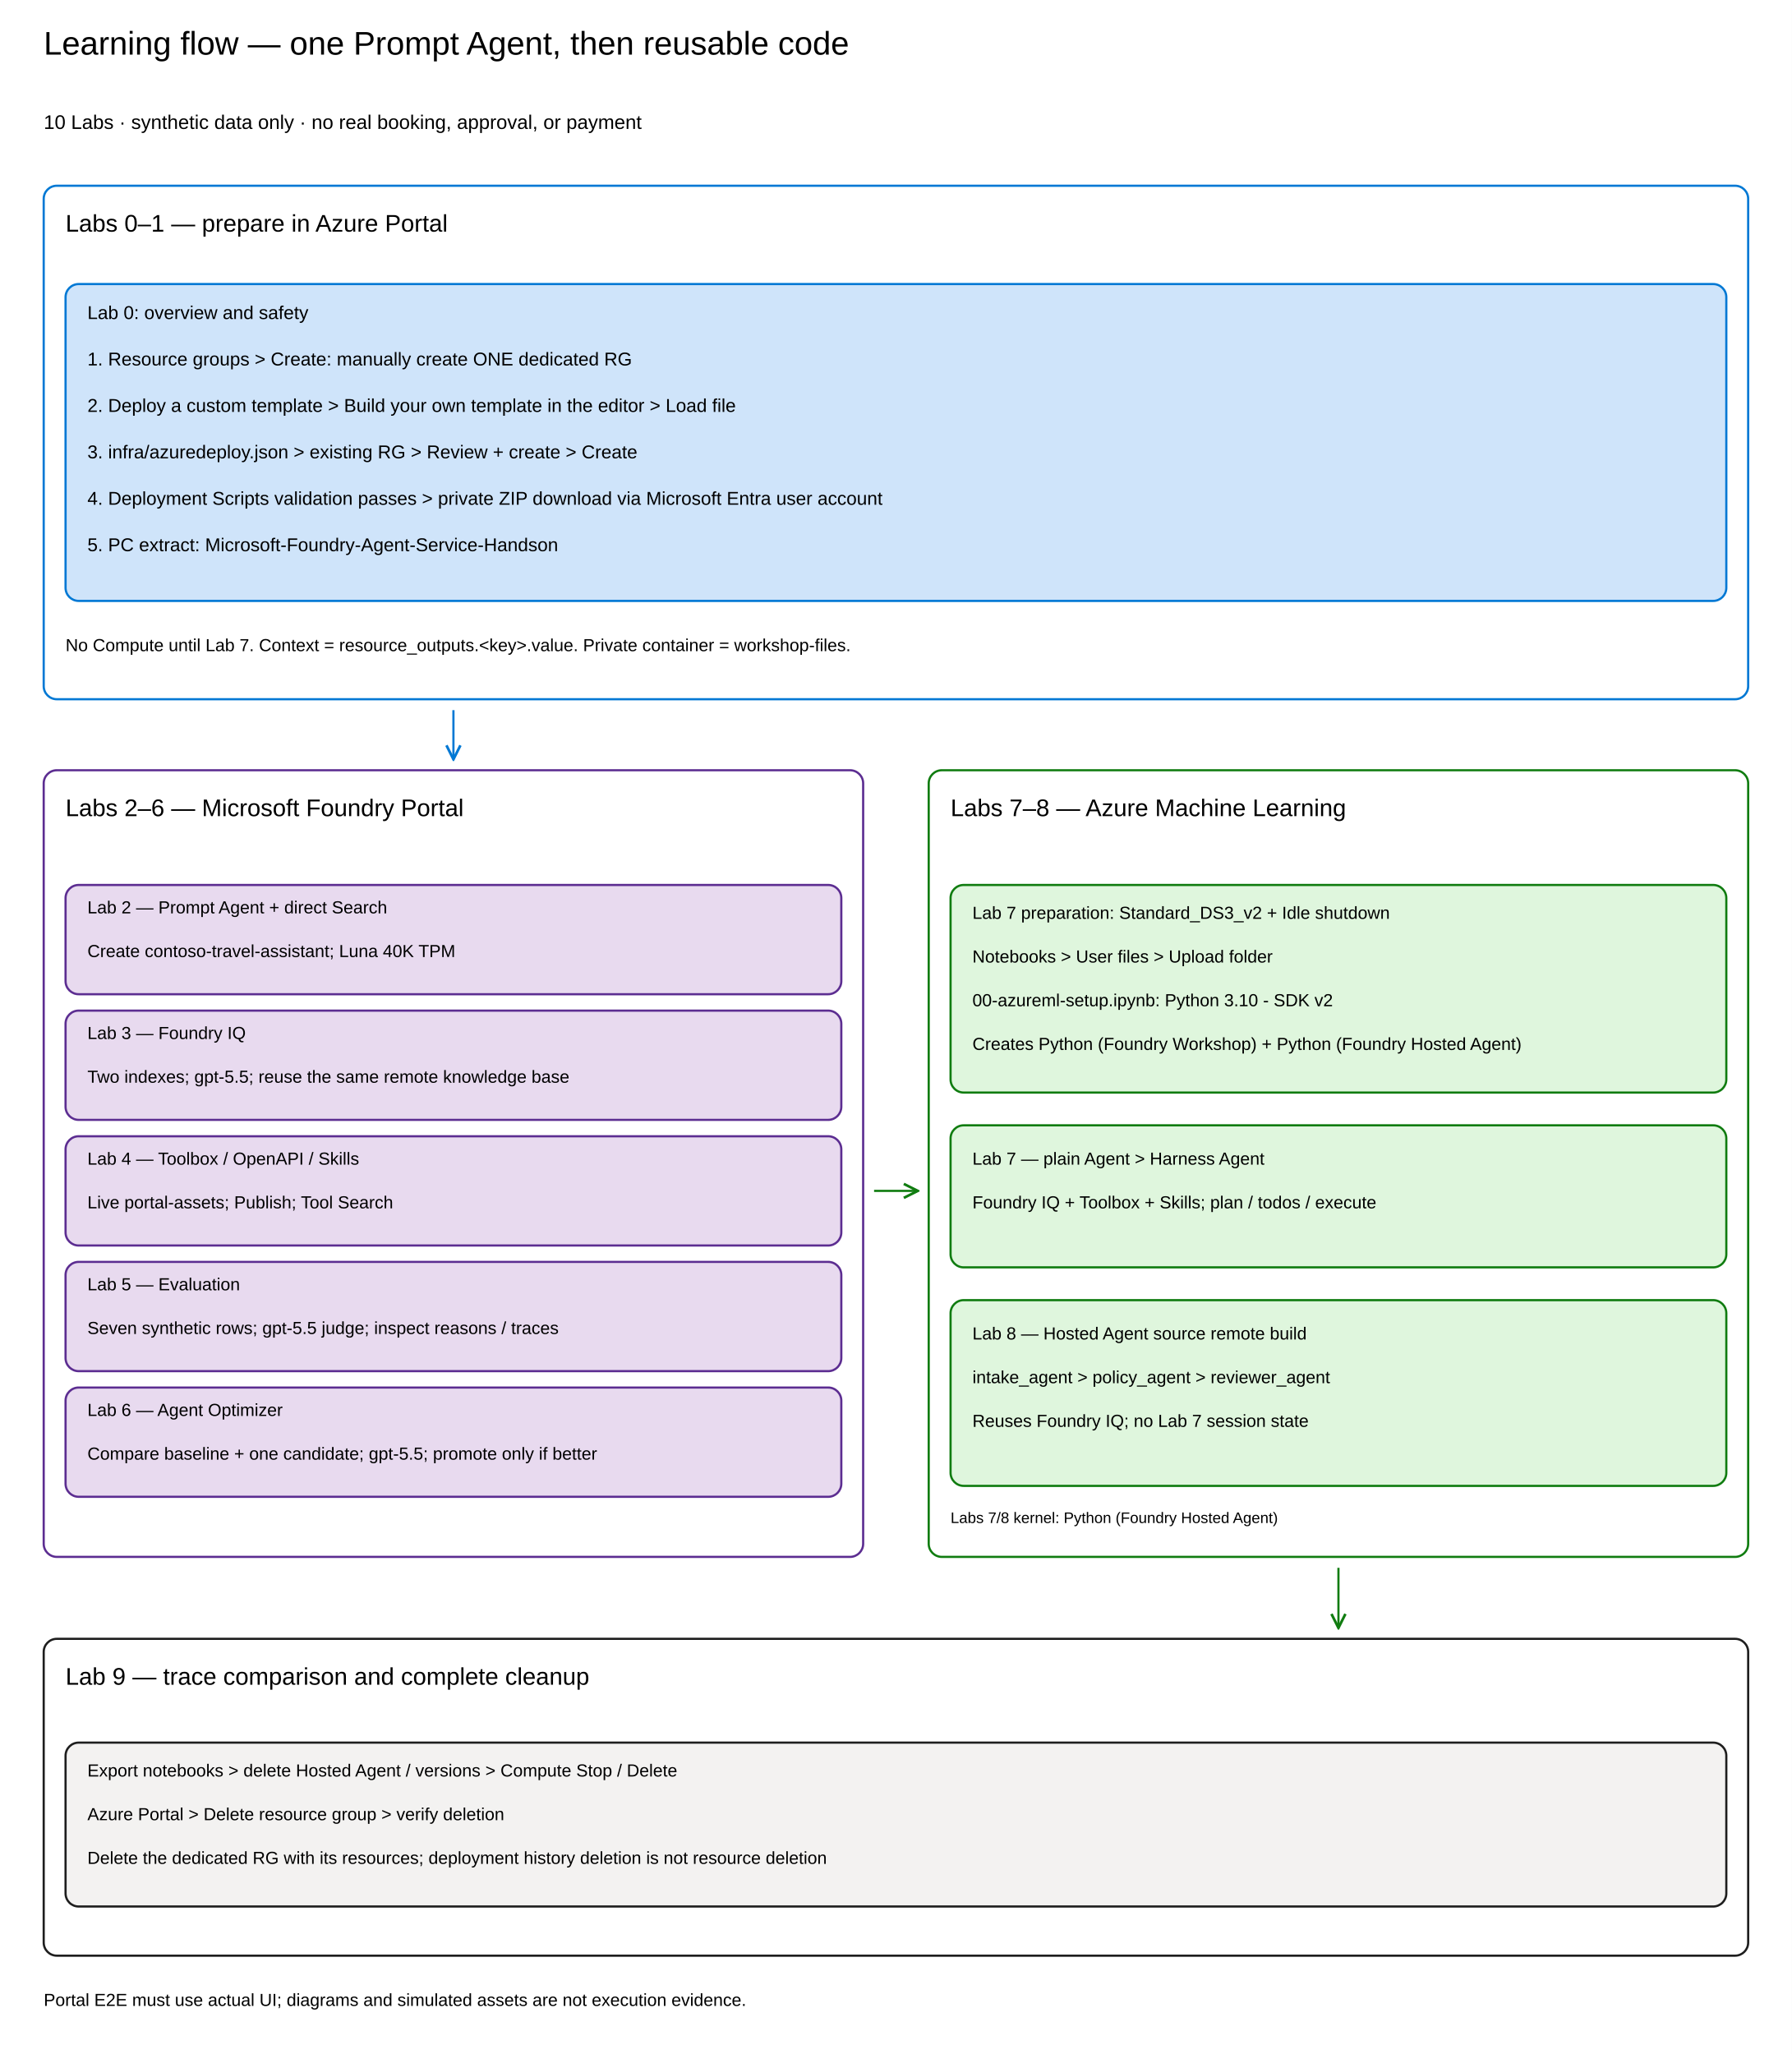
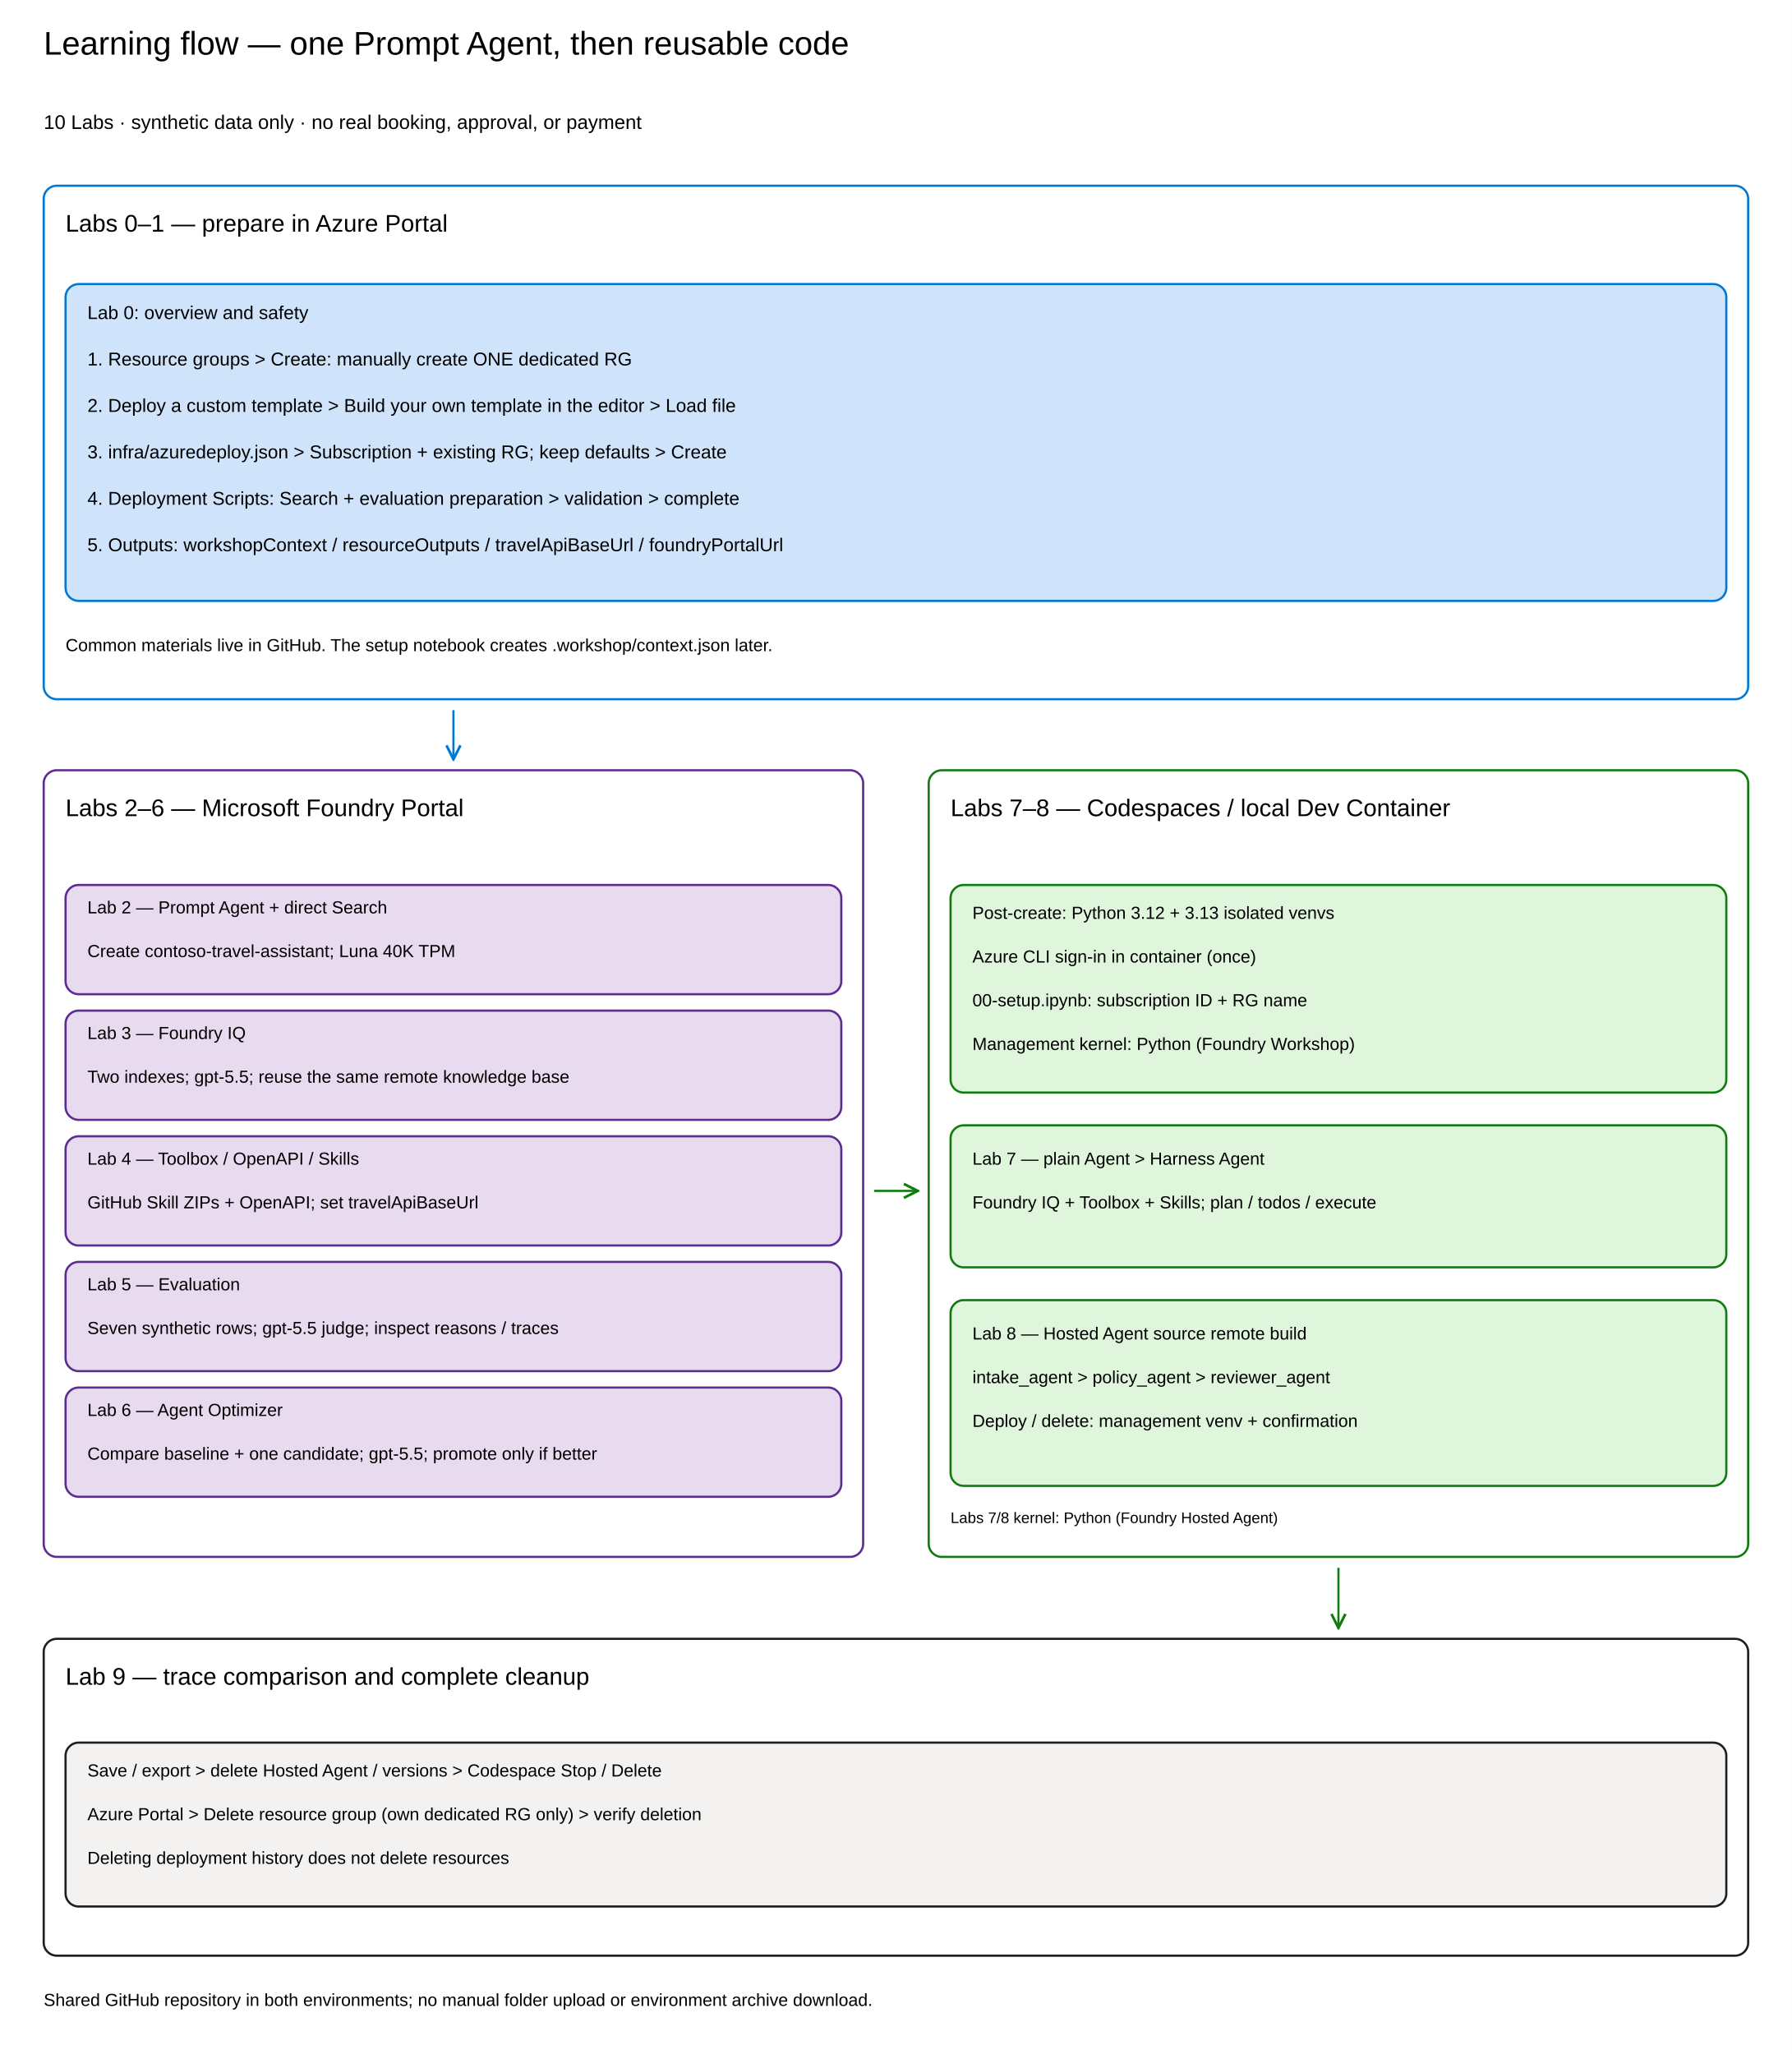
<svg xmlns="http://www.w3.org/2000/svg" width="1640" height="1880" viewBox="0 0 1640 1880" role="img" aria-labelledby="diagram-title diagram-description">
  <defs>
    <marker id="arrow" viewBox="0 0 10 10" refX="9" refY="5" markerWidth="8" markerHeight="8" orient="auto">
      <path d="M1 1 L9 5 L1 9" fill="none" stroke="#0078D4" stroke-width="1.5" />
    </marker>
    <marker id="green-arrow" viewBox="0 0 10 10" refX="9" refY="5" markerWidth="8" markerHeight="8" orient="auto">
      <path d="M1 1 L9 5 L1 9" fill="none" stroke="#107C10" stroke-width="1.5" />
    </marker>
    <style>
      text { fill: #000000; font-family: Arial, Helvetica, sans-serif; font-size: 16px; }
      .container { fill: none; stroke-width: 2; }
      .box { stroke-width: 2; }
      .blue { fill: #CFE4FA; stroke: #0078D4; }
      .purple { fill: #E8DAEF; stroke: #5C2D91; }
      .green { fill: #DFF6DD; stroke: #107C10; }
      .gray { fill: #F3F2F1; stroke: #1e1e1e; }
      .edge { fill: none; stroke: #107C10; stroke-width: 2; marker-end: url(#green-arrow); }
    </style>
  </defs>
  <rect width="1640" height="1880" fill="#ffffff" />
  <text id="learning-title" x="40" y="50" style="font-size:30px">Learning flow — one Prompt Agent, then reusable code</text>
  <text id="learning-subtitle" x="40" y="118" style="font-size:18px">10 Labs · synthetic data only · no real booking, approval, or payment</text>
  <rect id="shared-preparation" class="container" x="40" y="170" width="1560" height="470" rx="12" stroke="#0078D4" />
  <text id="preparation-title" x="60" y="212" style="font-size:22px">Labs 0–1 — prepare in Azure Portal</text>
  <rect id="preparation-steps" class="box blue" x="60" y="260" width="1520" height="290" rx="12" />
  <text id="preparation-steps-text" x="80" y="292" style="font-size:17px">
    <tspan x="80">Lab 0: overview and safety</tspan>
    <tspan x="80" dy="42.5">1. Resource groups &gt; Create: manually create ONE dedicated RG</tspan>
    <tspan x="80" dy="42.5">2. Deploy a custom template &gt; Build your own template in the editor &gt; Load file</tspan>
-     <tspan x="80" dy="42.5">3. infra/azuredeploy.json &gt; existing RG &gt; Review + create &gt; Create</tspan>
-     <tspan x="80" dy="42.5">4. Deployment Scripts validation passes &gt; private ZIP download via Microsoft Entra user account</tspan>
-     <tspan x="80" dy="42.5">5. PC extract: Microsoft-Foundry-Agent-Service-Handson</tspan>
+     <tspan x="80" dy="42.5">3. infra/azuredeploy.json &gt; Subscription + existing RG; keep defaults &gt; Create</tspan>
+     <tspan x="80" dy="42.5">4. Deployment Scripts: Search + evaluation preparation &gt; validation &gt; complete</tspan>
+     <tspan x="80" dy="42.5">5. Outputs: workshopContext / resourceOutputs / travelApiBaseUrl / foundryPortalUrl</tspan>
  </text>
-   <text id="preparation-boundary" x="60" y="596">No Compute until Lab 7. Context = resource_outputs.&lt;key&gt;.value. Private container = workshop-files.</text>
+   <text id="preparation-boundary" x="60" y="596">Common materials live in GitHub. The setup notebook creates .workshop/context.json later.</text>
  <path id="prepare-to-build" d="M415 650 V695" fill="none" stroke="#0078D4" stroke-width="2" marker-end="url(#arrow)" />
  <rect id="prompt-learning" class="container" x="40" y="705" width="750" height="720" rx="12" stroke="#5C2D91" />
  <text id="prompt-title" x="60" y="747" style="font-size:22px">Labs 2–6 — Microsoft Foundry Portal</text>
  <rect id="lab2" class="box purple" x="60" y="810" width="710" height="100" rx="12" />
  <text id="lab2-text" x="80" y="836">
    <tspan x="80">Lab 2 — Prompt Agent + direct Search</tspan>
    <tspan x="80" dy="40">Create contoso-travel-assistant; Luna 40K TPM</tspan>
  </text>
  <rect id="lab3" class="box purple" x="60" y="925" width="710" height="100" rx="12" />
  <text id="lab3-text" x="80" y="951">
    <tspan x="80">Lab 3 — Foundry IQ</tspan>
    <tspan x="80" dy="40">Two indexes; gpt-5.5; reuse the same remote knowledge base</tspan>
  </text>
  <rect id="lab4" class="box purple" x="60" y="1040" width="710" height="100" rx="12" />
  <text id="lab4-text" x="80" y="1066">
    <tspan x="80">Lab 4 — Toolbox / OpenAPI / Skills</tspan>
-     <tspan x="80" dy="40">Live portal-assets; Publish; Tool Search</tspan>
+     <tspan x="80" dy="40">GitHub Skill ZIPs + OpenAPI; set travelApiBaseUrl</tspan>
  </text>
  <rect id="lab5" class="box purple" x="60" y="1155" width="710" height="100" rx="12" />
  <text id="lab5-text" x="80" y="1181">
    <tspan x="80">Lab 5 — Evaluation</tspan>
    <tspan x="80" dy="40">Seven synthetic rows; gpt-5.5 judge; inspect reasons / traces</tspan>
  </text>
  <rect id="lab6" class="box purple" x="60" y="1270" width="710" height="100" rx="12" />
  <text id="lab6-text" x="80" y="1296">
    <tspan x="80">Lab 6 — Agent Optimizer</tspan>
    <tspan x="80" dy="40">Compare baseline + one candidate; gpt-5.5; promote only if better</tspan>
  </text>
  <path id="build-to-code" class="edge" d="M800 1090 H840" />
  <rect id="hosted-learning" class="container" x="850" y="705" width="750" height="720" rx="12" stroke="#107C10" />
-   <text id="hosted-title" x="870" y="747" style="font-size:22px">Labs 7–8 — Azure Machine Learning</text>
+   <text id="hosted-title" x="870" y="747" style="font-size:22px">Labs 7–8 — Codespaces / local Dev Container</text>
  <rect id="lab7-setup" class="box green" x="870" y="810" width="710" height="190" rx="12" />
  <text id="lab7-setup-text" x="890" y="841">
-     <tspan x="890">Lab 7 preparation: Standard_DS3_v2 + Idle shutdown</tspan>
-     <tspan x="890" dy="40">Notebooks &gt; User files &gt; Upload folder</tspan>
-     <tspan x="890" dy="40">00-azureml-setup.ipynb: Python 3.10 - SDK v2</tspan>
-     <tspan x="890" dy="40">Creates Python (Foundry Workshop) + Python (Foundry Hosted Agent)</tspan>
+     <tspan x="890">Post-create: Python 3.12 + 3.13 isolated venvs</tspan>
+     <tspan x="890" dy="40">Azure CLI sign-in in container (once)</tspan>
+     <tspan x="890" dy="40">00-setup.ipynb: subscription ID + RG name</tspan>
+     <tspan x="890" dy="40">Management kernel: Python (Foundry Workshop)</tspan>
  </text>
  <rect id="lab7-agents" class="box green" x="870" y="1030" width="710" height="130" rx="12" />
  <text id="lab7-agents-text" x="890" y="1066">
    <tspan x="890">Lab 7 — plain Agent &gt; Harness Agent</tspan>
    <tspan x="890" dy="40">Foundry IQ + Toolbox + Skills; plan / todos / execute</tspan>
  </text>
  <rect id="lab8" class="box green" x="870" y="1190" width="710" height="170" rx="12" />
  <text id="lab8-text" x="890" y="1226">
    <tspan x="890">Lab 8 — Hosted Agent source remote build</tspan>
    <tspan x="890" dy="40">intake_agent &gt; policy_agent &gt; reviewer_agent</tspan>
-     <tspan x="890" dy="40">Reuses Foundry IQ; no Lab 7 session state</tspan>
+     <tspan x="890" dy="40">Deploy / delete: management venv + confirmation</tspan>
  </text>
  <text id="hosted-kernel" x="870" y="1394" style="font-size:14px">Labs 7/8 kernel: Python (Foundry Hosted Agent)</text>
  <path id="workflow-to-cleanup" class="edge" d="M1225 1435 V1490" />
  <rect id="shared-cleanup" class="container" x="40" y="1500" width="1560" height="290" rx="12" stroke="#1e1e1e" />
  <text id="cleanup-title" x="60" y="1542" style="font-size:22px">Lab 9 — trace comparison and complete cleanup</text>
  <rect id="cleanup-steps" class="box gray" x="60" y="1595" width="1520" height="150" rx="12" />
  <text id="cleanup-steps-text" x="80" y="1626">
-     <tspan x="80">Export notebooks &gt; delete Hosted Agent / versions &gt; Compute Stop / Delete</tspan>
-     <tspan x="80" dy="40">Azure Portal &gt; Delete resource group &gt; verify deletion</tspan>
-     <tspan x="80" dy="40">Delete the dedicated RG with its resources; deployment history deletion is not resource deletion</tspan>
+     <tspan x="80">Save / export &gt; delete Hosted Agent / versions &gt; Codespace Stop / Delete</tspan>
+     <tspan x="80" dy="40">Azure Portal &gt; Delete resource group (own dedicated RG only) &gt; verify deletion</tspan>
+     <tspan x="80" dy="40">Deleting deployment history does not delete resources</tspan>
  </text>
-   <text id="learning-footer" x="40" y="1836">Portal E2E must use actual UI; diagrams and simulated assets are not execution evidence.</text>
+   <text id="learning-footer" x="40" y="1836">Shared GitHub repository in both environments; no manual folder upload or environment archive download.</text>
</svg>
